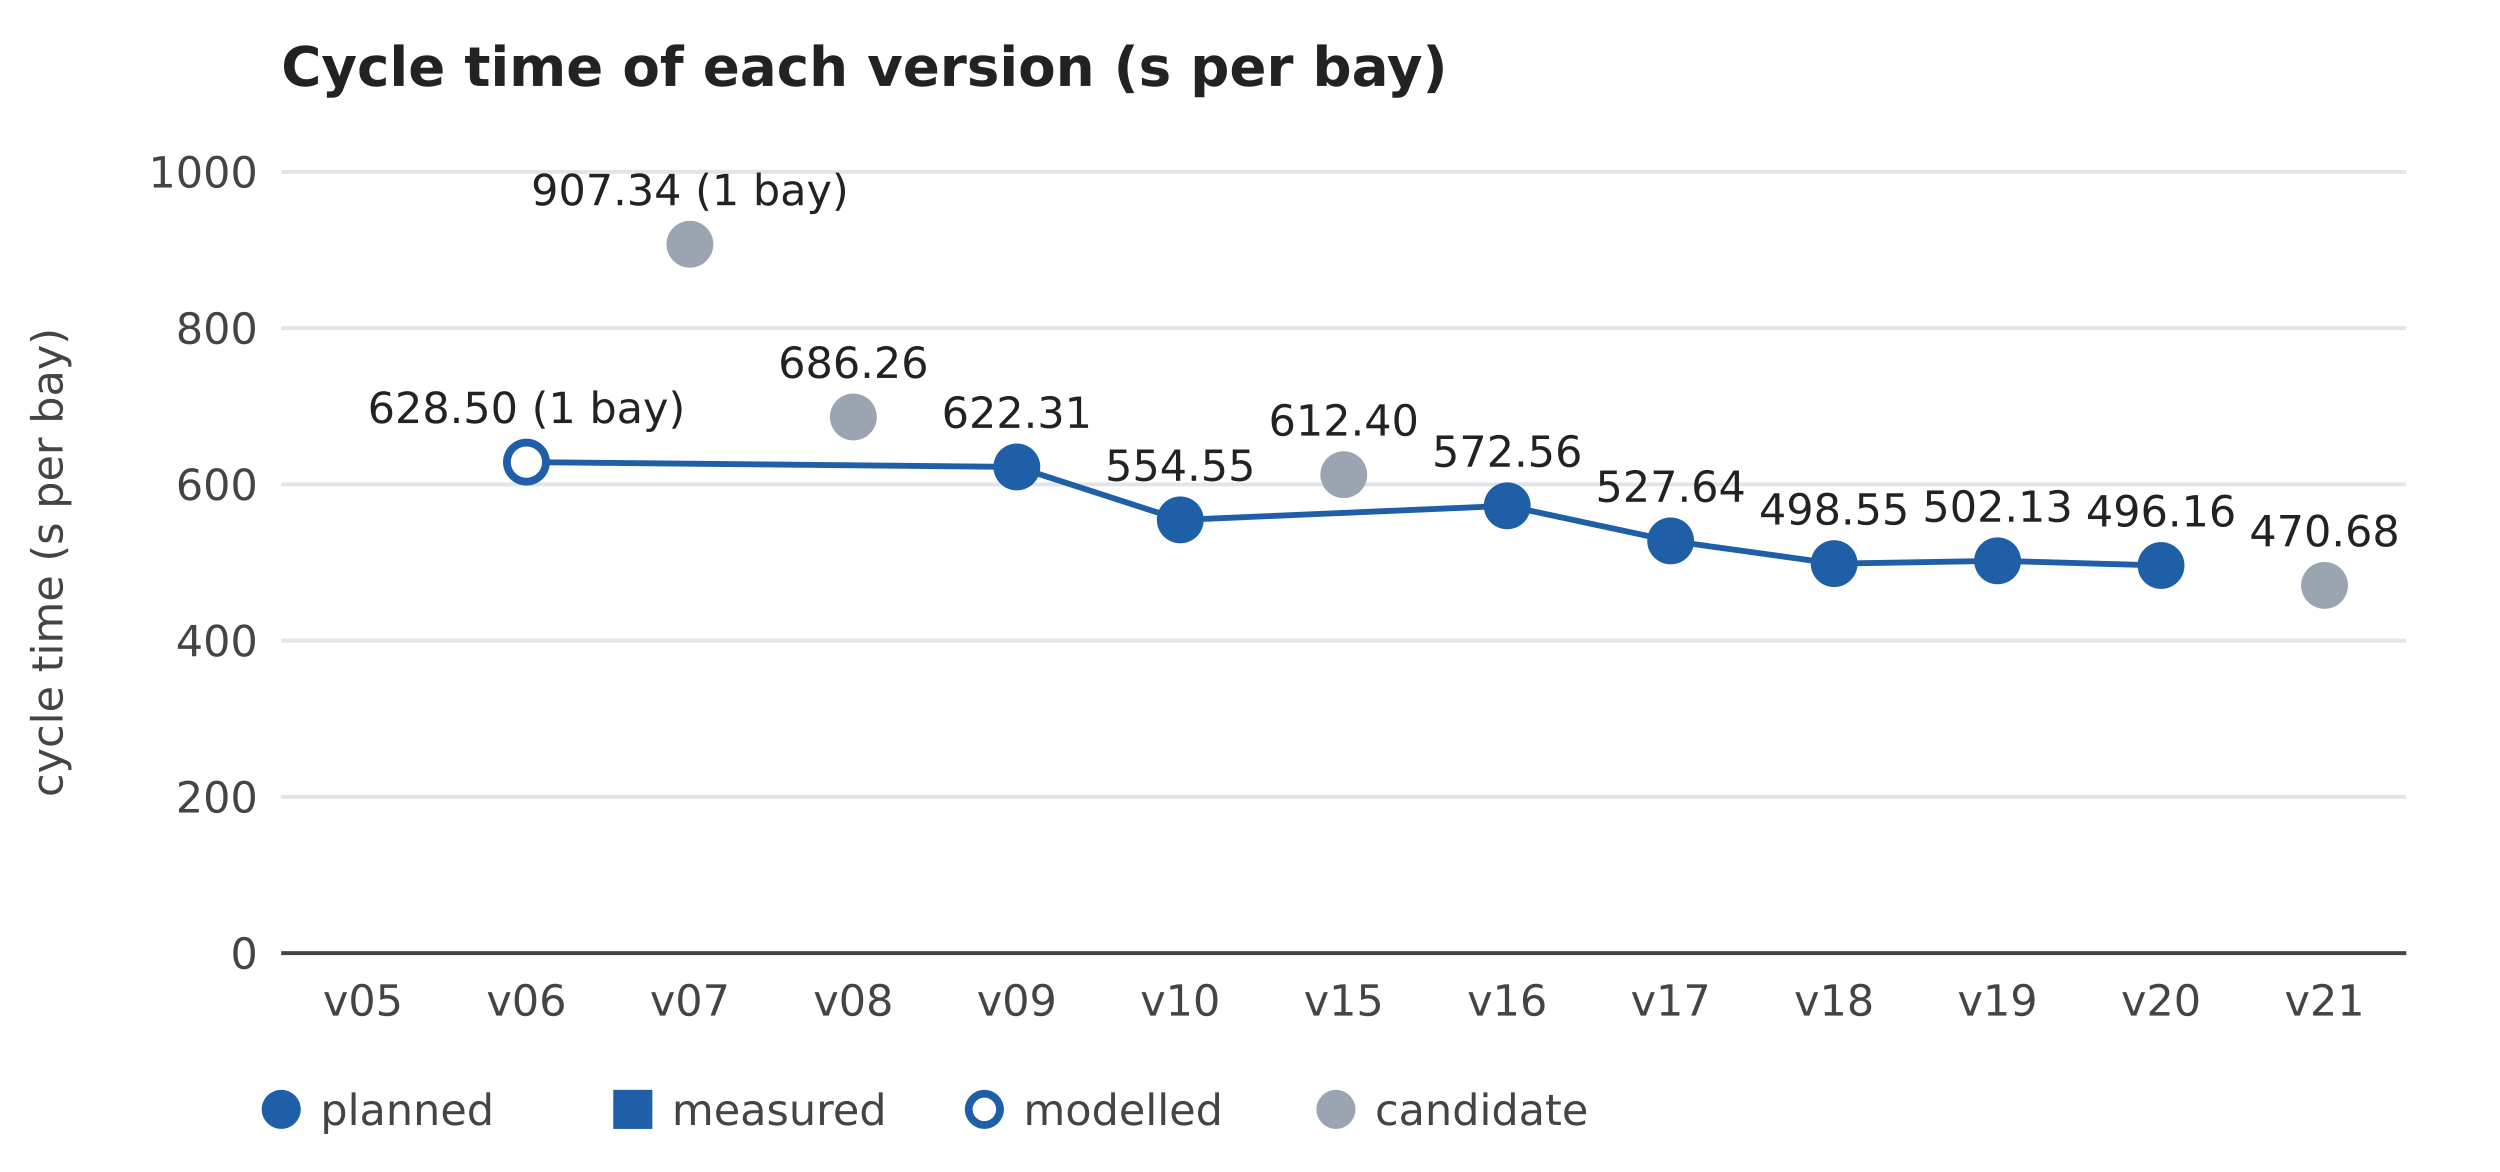
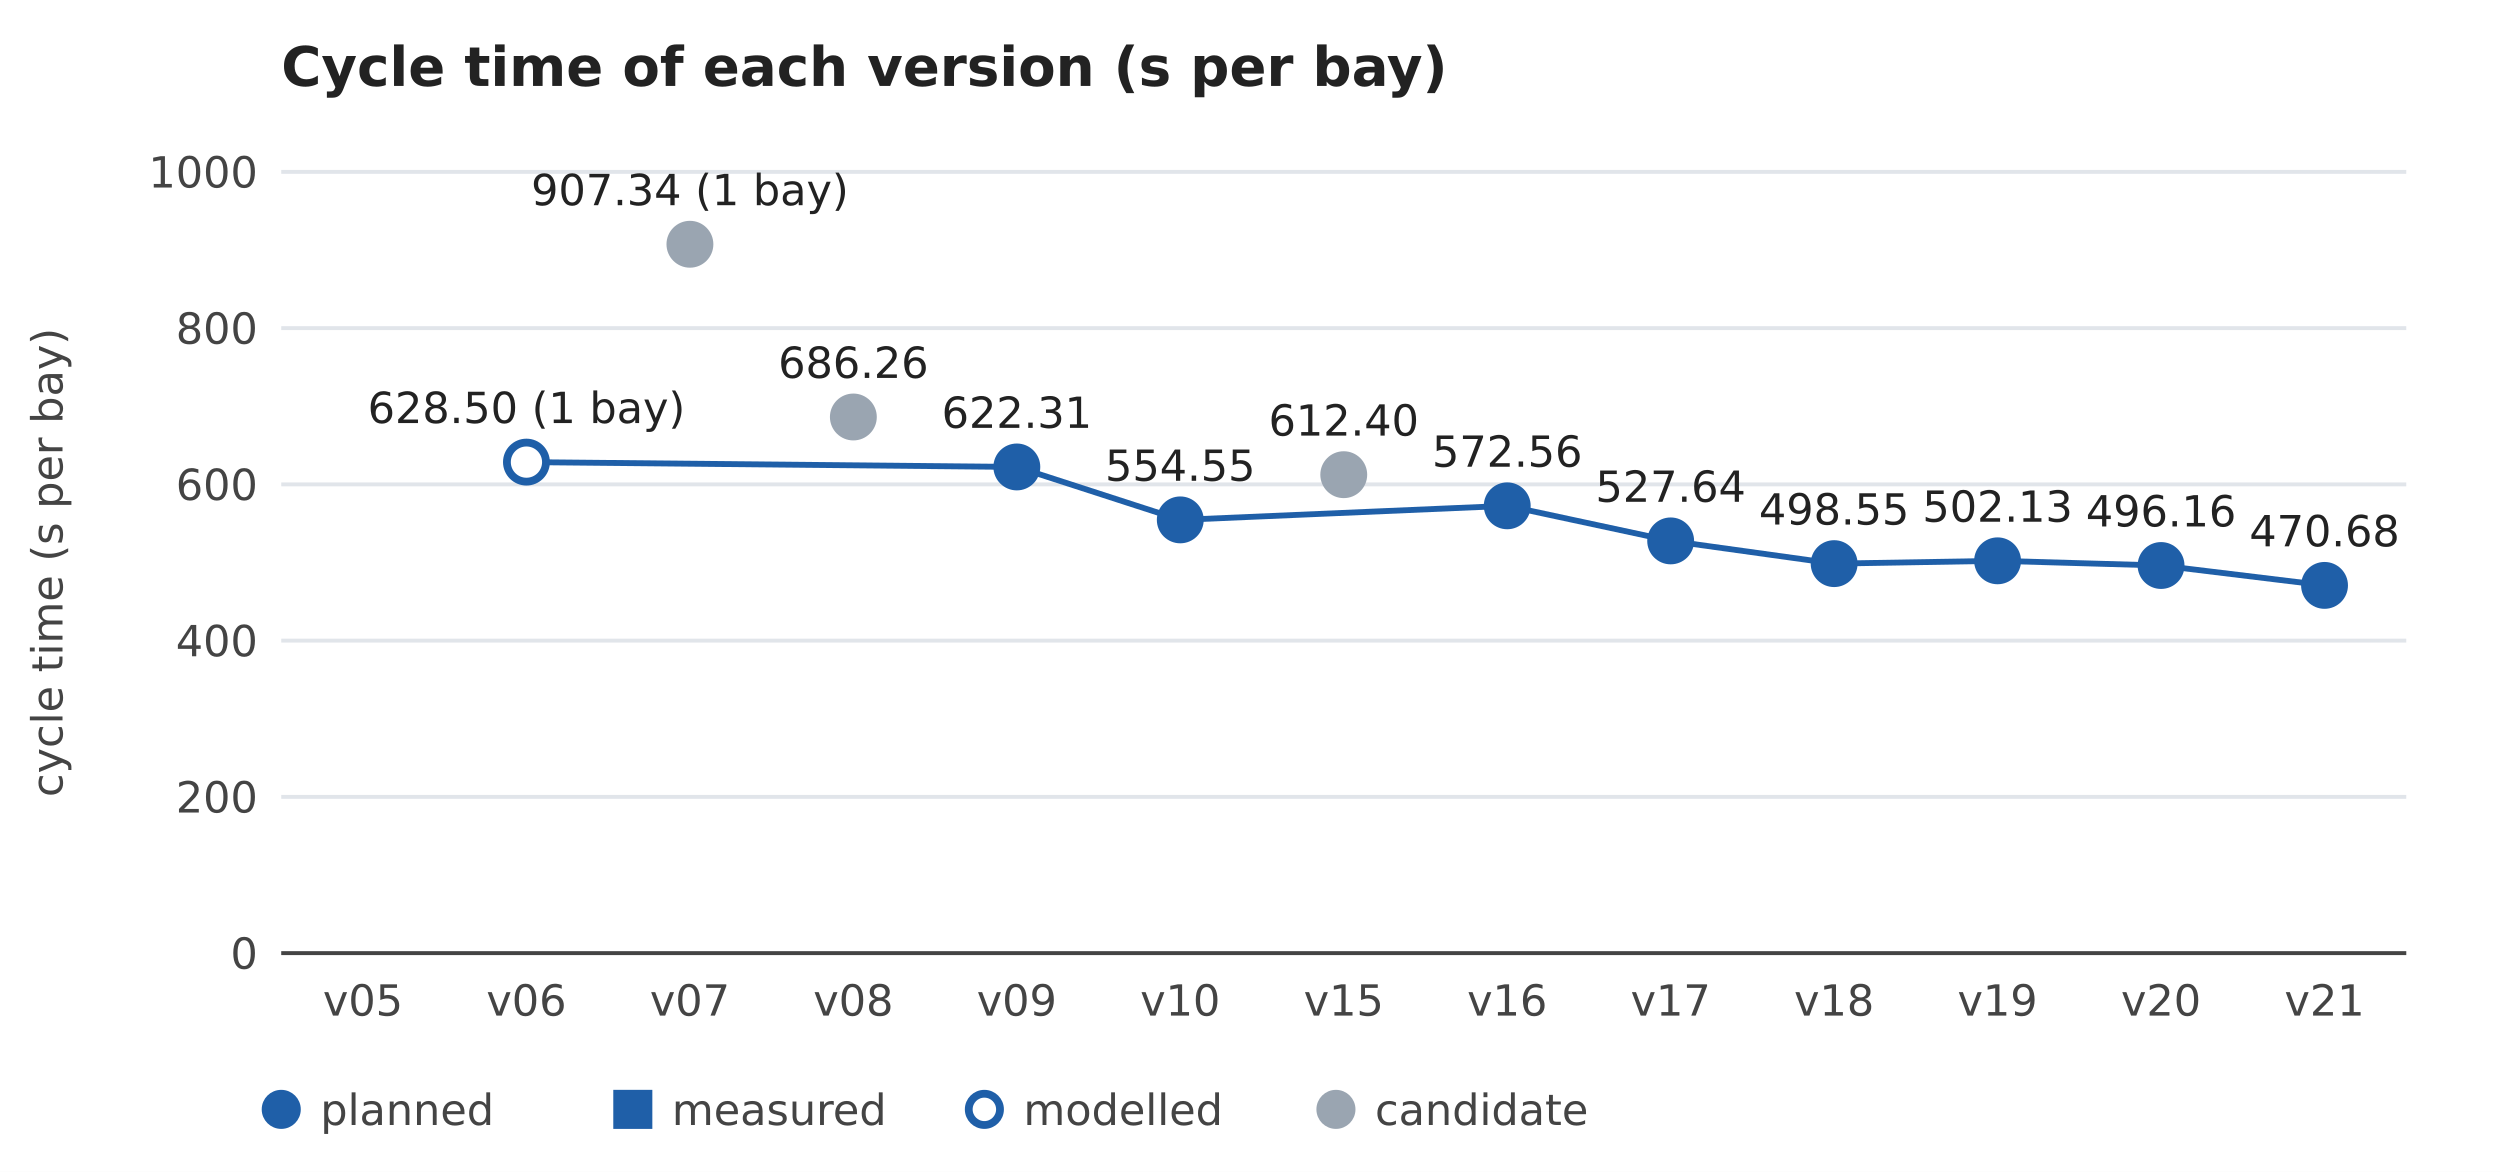
<svg xmlns="http://www.w3.org/2000/svg" width="640" height="300" viewBox="0 0 640 300" font-family="DejaVu Sans, Arial, sans-serif" font-size="11">
  <rect width="640" height="300" fill="#ffffff" />
  <text x="72" y="22" font-size="14" font-weight="bold" fill="#222222">Cycle time of each version (s per bay)</text>
  <line x1="72" y1="244.00" x2="616" y2="244.00" stroke="#e1e5ea" stroke-width="1" />
  <text x="66" y="248.00" text-anchor="end" fill="#444444">0</text>
  <line x1="72" y1="204.00" x2="616" y2="204.00" stroke="#e1e5ea" stroke-width="1" />
  <text x="66" y="208.00" text-anchor="end" fill="#444444">200</text>
  <line x1="72" y1="164.00" x2="616" y2="164.00" stroke="#e1e5ea" stroke-width="1" />
  <text x="66" y="168.00" text-anchor="end" fill="#444444">400</text>
  <line x1="72" y1="124.00" x2="616" y2="124.00" stroke="#e1e5ea" stroke-width="1" />
  <text x="66" y="128.00" text-anchor="end" fill="#444444">600</text>
  <line x1="72" y1="84.00" x2="616" y2="84.00" stroke="#e1e5ea" stroke-width="1" />
  <text x="66" y="88.00" text-anchor="end" fill="#444444">800</text>
  <line x1="72" y1="44.00" x2="616" y2="44.00" stroke="#e1e5ea" stroke-width="1" />
  <text x="66" y="48.00" text-anchor="end" fill="#444444">1000</text>
  <line x1="72" y1="244" x2="616" y2="244" stroke="#444444" />
  <text transform="translate(16 144.00) rotate(-90)" text-anchor="middle" fill="#444444">cycle time (s per bay)</text>
  <text x="92.92" y="260" text-anchor="middle" fill="#444444">v05</text>
  <text x="134.77" y="260" text-anchor="middle" fill="#444444">v06</text>
  <text x="176.62" y="260" text-anchor="middle" fill="#444444">v07</text>
  <text x="218.46" y="260" text-anchor="middle" fill="#444444">v08</text>
  <text x="260.31" y="260" text-anchor="middle" fill="#444444">v09</text>
  <text x="302.15" y="260" text-anchor="middle" fill="#444444">v10</text>
  <text x="344.00" y="260" text-anchor="middle" fill="#444444">v15</text>
  <text x="385.85" y="260" text-anchor="middle" fill="#444444">v16</text>
  <text x="427.69" y="260" text-anchor="middle" fill="#444444">v17</text>
  <text x="469.54" y="260" text-anchor="middle" fill="#444444">v18</text>
  <text x="511.38" y="260" text-anchor="middle" fill="#444444">v19</text>
  <text x="553.23" y="260" text-anchor="middle" fill="#444444">v20</text>
  <text x="595.08" y="260" text-anchor="middle" fill="#444444">v21</text>
-   <polyline fill="none" stroke="#1f5fa8" stroke-width="1.5" points="134.77,118.30 260.31,119.54 302.15,133.09 385.85,129.49 427.69,138.47 469.54,144.29 511.38,143.57 553.23,144.77" />
+   <polyline fill="none" stroke="#1f5fa8" stroke-width="1.5" points="134.77,118.30 260.31,119.54 302.15,133.09 385.85,129.49 427.69,138.47 469.54,144.29 511.38,143.57 553.23,144.77 595.08,149.86" />
  <circle cx="134.77" cy="118.30" r="5" fill="#ffffff" stroke="#1f5fa8" stroke-width="2" />
  <text x="134.77" y="108.30" text-anchor="middle" fill="#222222">628.50 (1 bay)</text>
  <circle cx="176.62" cy="62.53" r="5" fill="#9aa5b1" stroke="#9aa5b1" stroke-width="2" />
  <text x="176.62" y="52.53" text-anchor="middle" fill="#222222">907.34 (1 bay)</text>
  <circle cx="218.46" cy="106.75" r="5" fill="#9aa5b1" stroke="#9aa5b1" stroke-width="2" />
  <text x="218.46" y="96.75" text-anchor="middle" fill="#222222">686.26</text>
  <circle cx="260.31" cy="119.54" r="5" fill="#1f5fa8" stroke="#1f5fa8" stroke-width="2" />
  <text x="260.31" y="109.54" text-anchor="middle" fill="#222222">622.31</text>
  <circle cx="302.15" cy="133.09" r="5" fill="#1f5fa8" stroke="#1f5fa8" stroke-width="2" />
  <text x="302.15" y="123.09" text-anchor="middle" fill="#222222">554.55</text>
  <circle cx="344.00" cy="121.52" r="5" fill="#9aa5b1" stroke="#9aa5b1" stroke-width="2" />
  <text x="344.00" y="111.52" text-anchor="middle" fill="#222222">612.40</text>
  <circle cx="385.85" cy="129.49" r="5" fill="#1f5fa8" stroke="#1f5fa8" stroke-width="2" />
  <text x="385.85" y="119.49" text-anchor="middle" fill="#222222">572.56</text>
  <circle cx="427.69" cy="138.47" r="5" fill="#1f5fa8" stroke="#1f5fa8" stroke-width="2" />
  <text x="427.69" y="128.47" text-anchor="middle" fill="#222222">527.64</text>
  <circle cx="469.54" cy="144.29" r="5" fill="#1f5fa8" stroke="#1f5fa8" stroke-width="2" />
  <text x="469.54" y="134.29" text-anchor="middle" fill="#222222">498.55</text>
  <circle cx="511.38" cy="143.57" r="5" fill="#1f5fa8" stroke="#1f5fa8" stroke-width="2" />
  <text x="511.38" y="133.57" text-anchor="middle" fill="#222222">502.13</text>
  <circle cx="553.23" cy="144.77" r="5" fill="#1f5fa8" stroke="#1f5fa8" stroke-width="2" />
  <text x="553.23" y="134.77" text-anchor="middle" fill="#222222">496.16</text>
-   <circle cx="595.08" cy="149.86" r="5" fill="#9aa5b1" stroke="#9aa5b1" stroke-width="2" />
+   <circle cx="595.08" cy="149.86" r="5" fill="#1f5fa8" stroke="#1f5fa8" stroke-width="2" />
  <text x="595.08" y="139.86" text-anchor="middle" fill="#222222">470.68</text>
  <circle cx="72" cy="284" r="4" fill="#1f5fa8" stroke="#1f5fa8" stroke-width="2" />
  <text x="82" y="288" fill="#444444">planned</text>
  <rect x="158" y="280" width="8" height="8" fill="#1f5fa8" stroke="#1f5fa8" stroke-width="2" />
  <text x="172" y="288" fill="#444444">measured</text>
  <circle cx="252" cy="284" r="4" fill="#ffffff" stroke="#1f5fa8" stroke-width="2" />
  <text x="262" y="288" fill="#444444">modelled</text>
  <circle cx="342" cy="284" r="4" fill="#9aa5b1" stroke="#9aa5b1" stroke-width="2" />
  <text x="352" y="288" fill="#444444">candidate</text>
</svg>
